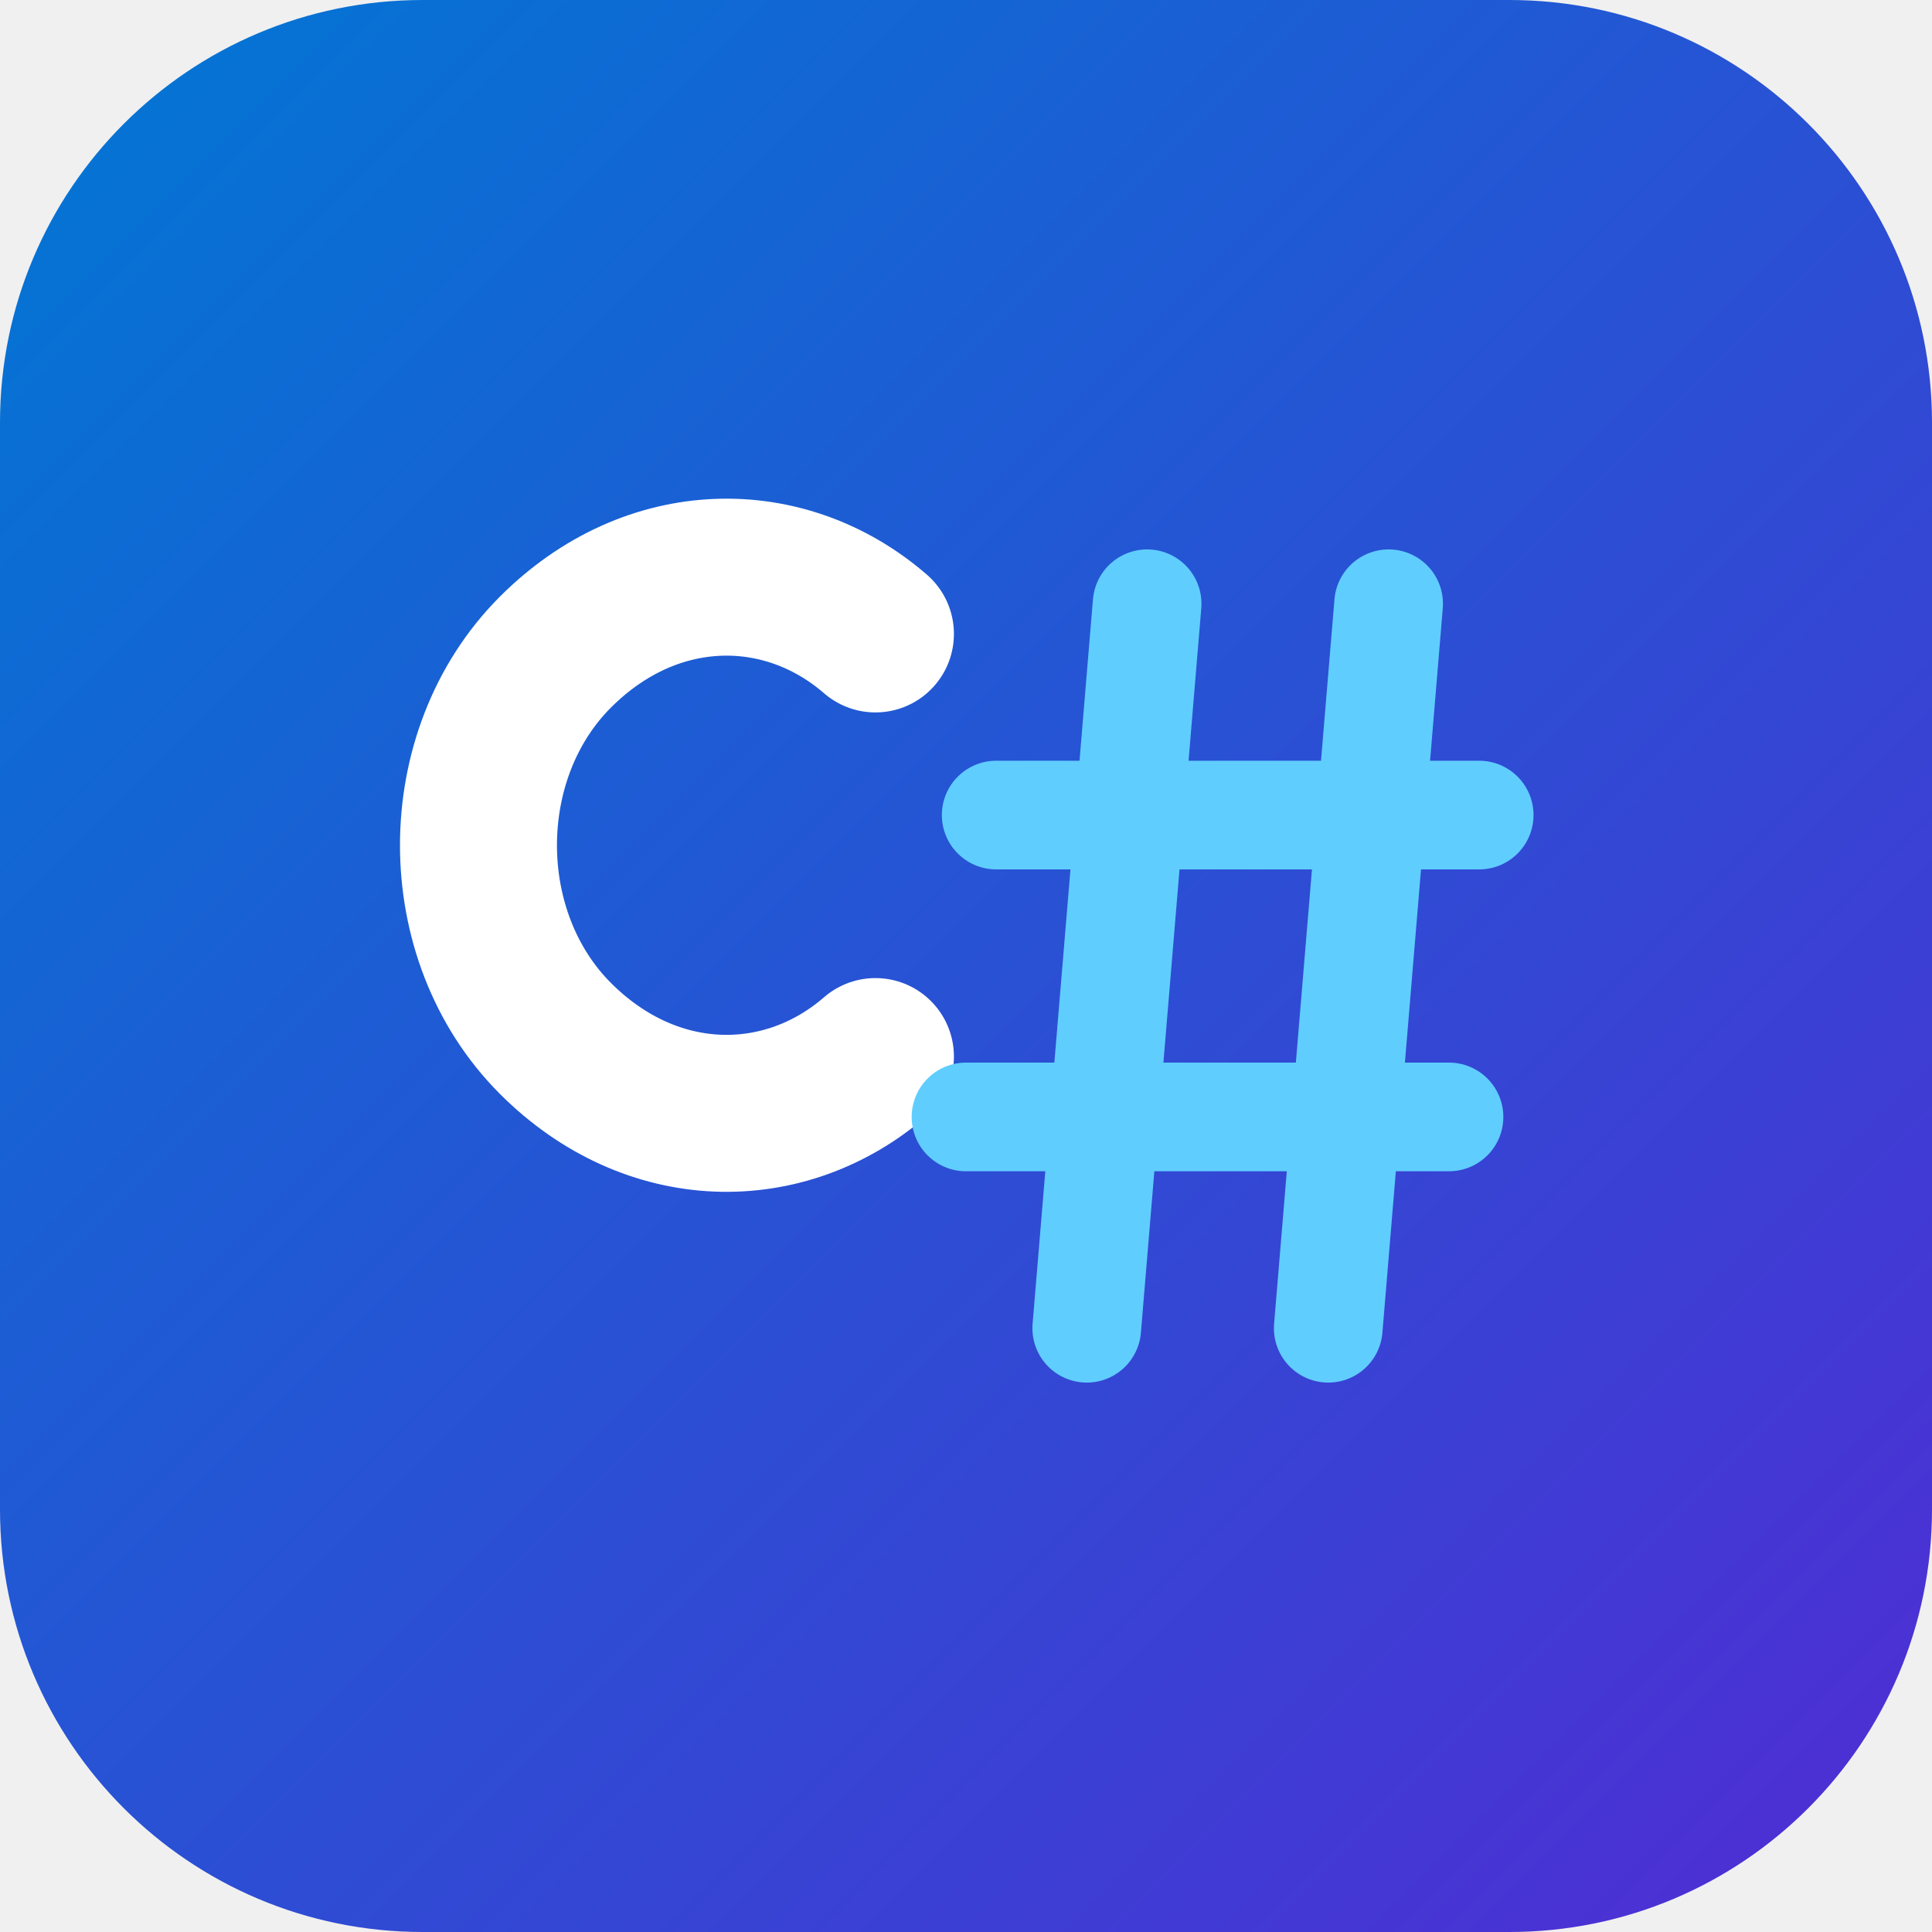
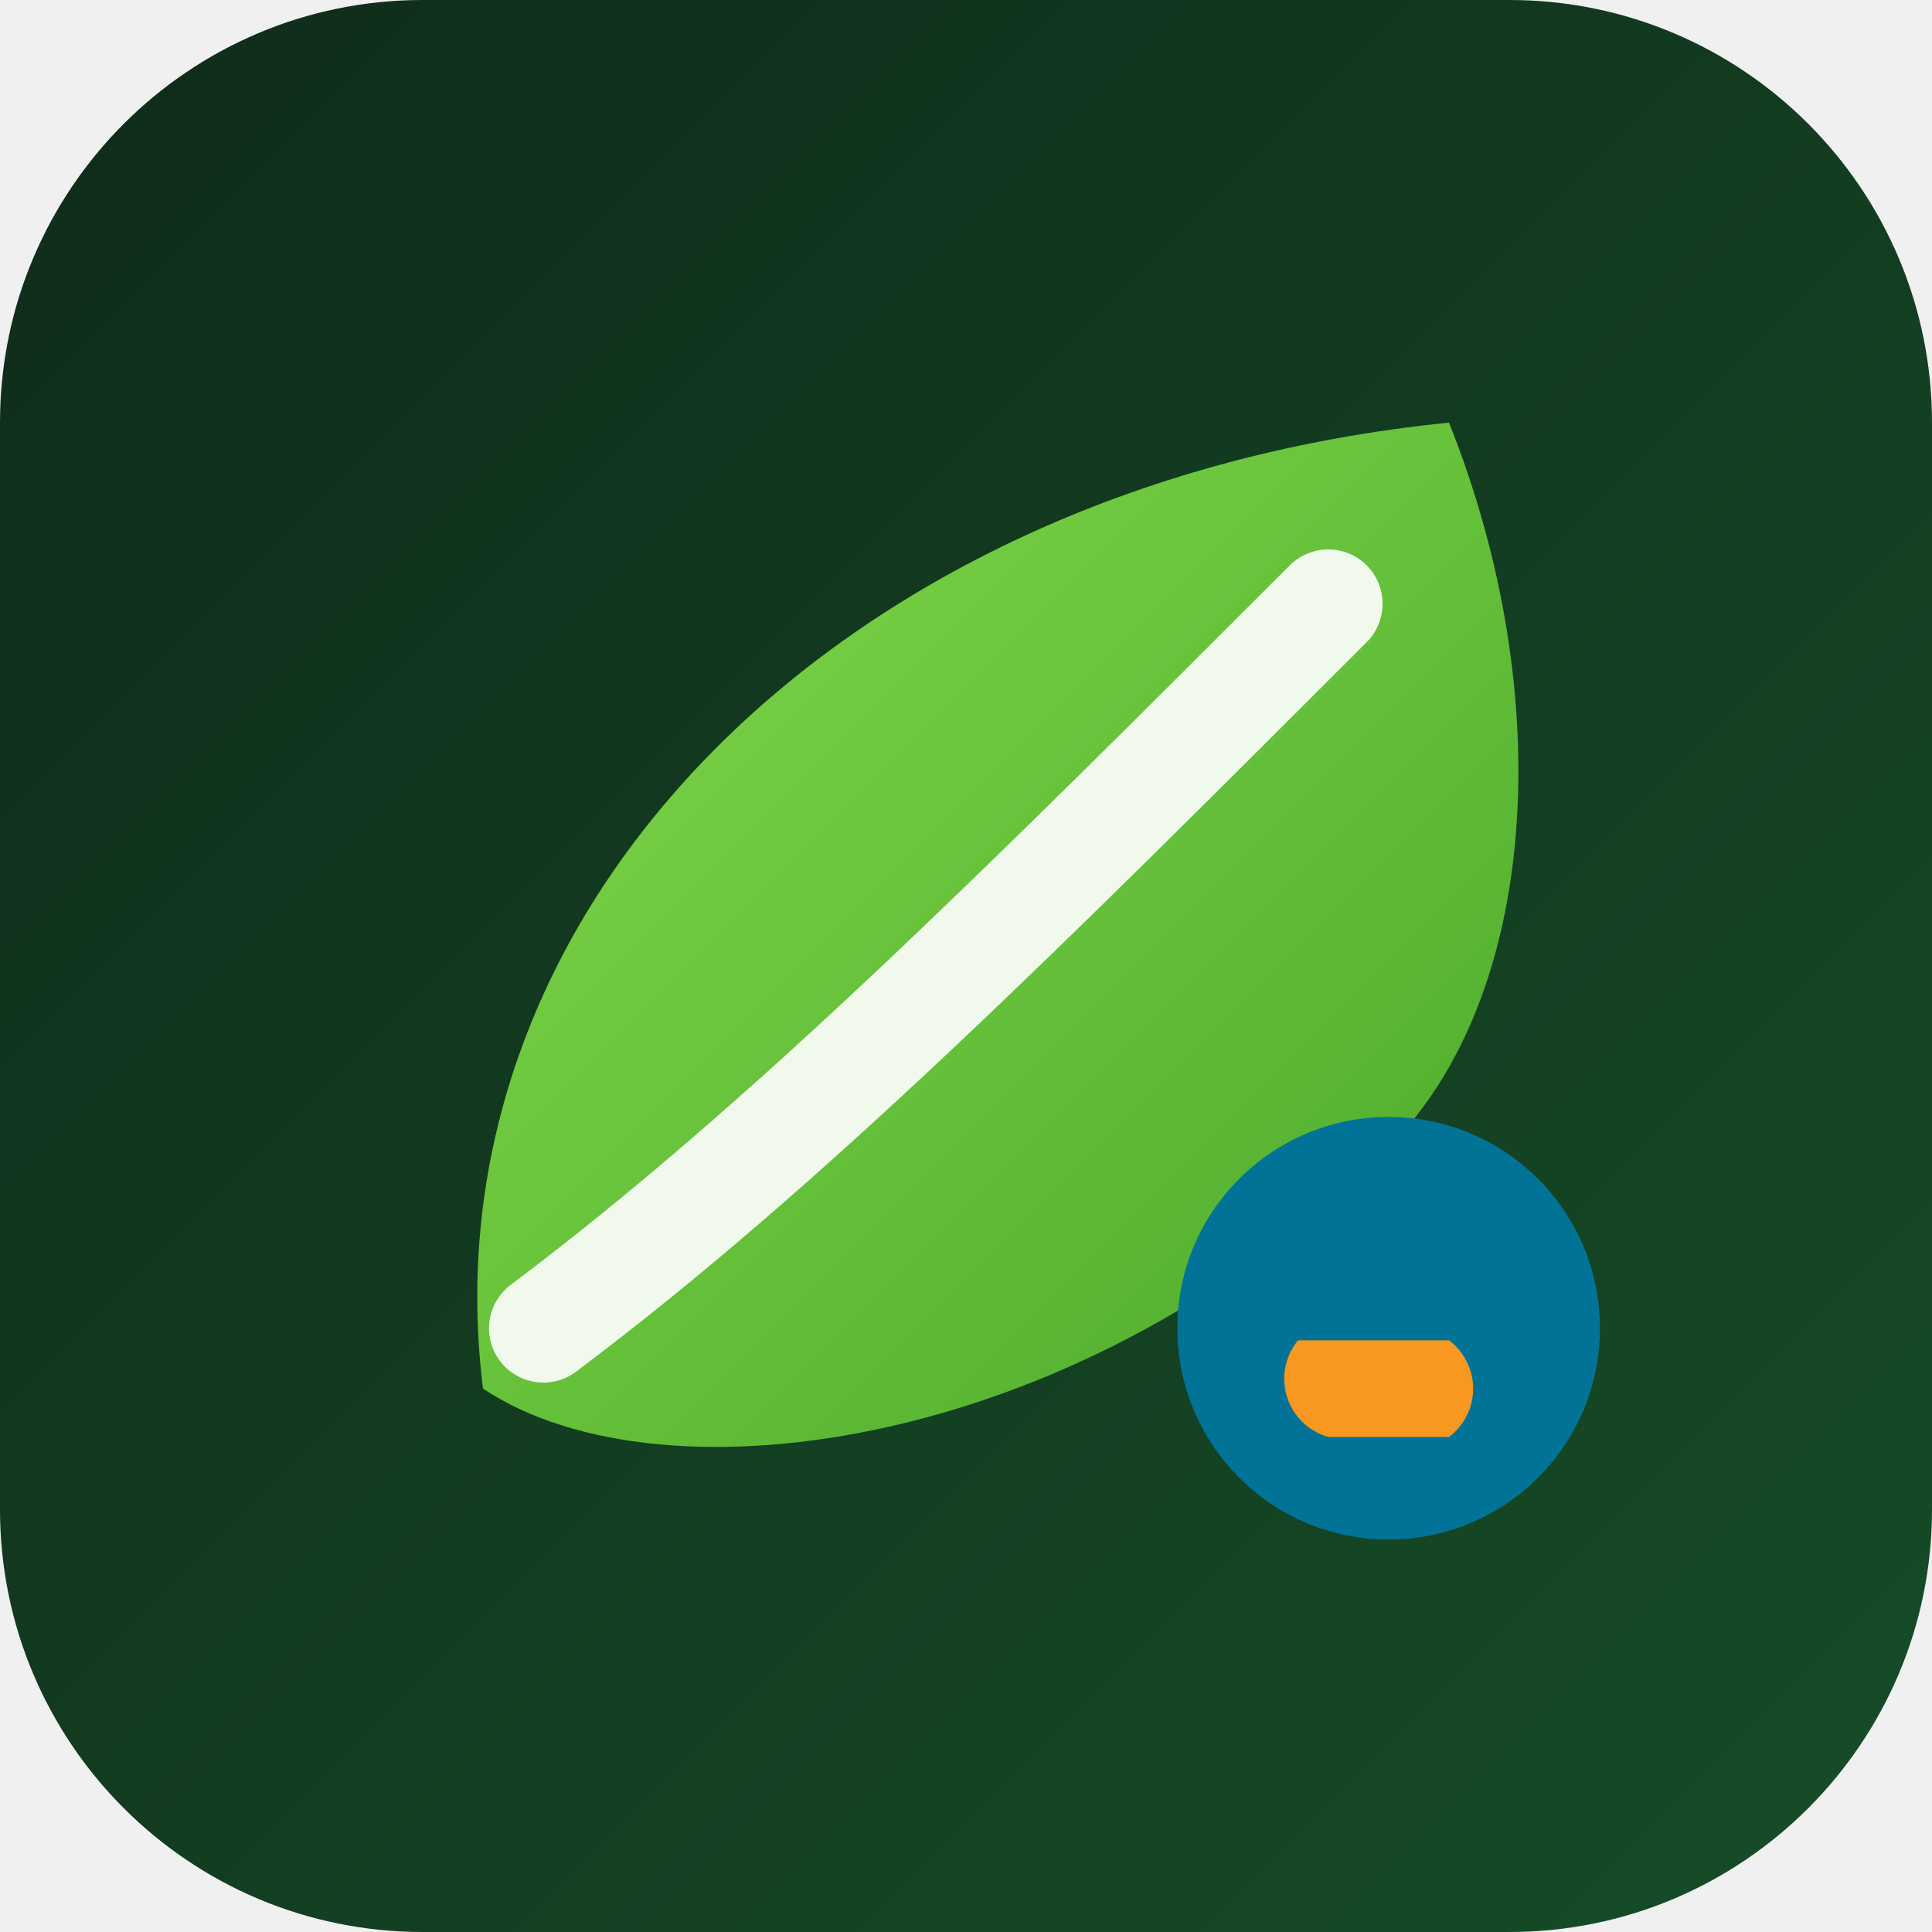
<svg xmlns="http://www.w3.org/2000/svg" viewBox="0 0 32 32" width="32" height="32">
  <defs>
-     <linearGradient id="csharpGrad" x1="0%" y1="0%" x2="100%" y2="100%">
-       <stop offset="0%" stop-color="#0078D4" />
-       <stop offset="100%" stop-color="#512BD4" />
+     <linearGradient id="bgGrad" x1="0%" y1="0%" x2="100%" y2="100%">
+       <stop offset="0%" stop-color="#0f2b1a" />
+       <stop offset="100%" stop-color="#164d27" />
+     </linearGradient>
+     <linearGradient id="leafGrad" x1="0%" y1="0%" x2="100%" y2="100%">
+       <stop offset="0%" stop-color="#82d94a" />
+       <stop offset="100%" stop-color="#4aa82a" />
    </linearGradient>
  </defs>
-   <rect width="32" height="32" rx="7" fill="url(#csharpGrad)" />
-   <path d="M14.5 10.5 C13 9.2 10.8 9.2 9.2 10.8 C7.5 12.5 7.5 15.5 9.2 17.2 C10.8 18.8 13 18.8 14.5 17.5" fill="none" stroke="#FFFFFF" stroke-width="2.6" stroke-linecap="round" />
-   <path d="M19 10 L18 22 M23 10 L22 22 M16.5 13.5 L24.5 13.5 M16 18.5 L24 18.5" fill="none" stroke="#60CDFF" stroke-width="1.8" stroke-linecap="round" />
+   <rect width="32" height="32" rx="7" fill="url(#bgGrad)" />
+   <path d="M24 7 C14 8 7 15 8 23 C11 25 18 24 23 19 C25.5 16.5 25.8 11.5 24 7 Z" fill="url(#leafGrad)" />
+   <path d="M9 22 C13 19 17 15 22 10" stroke="#ffffff" stroke-width="1.8" stroke-linecap="round" fill="none" opacity="0.9" />
+   <circle cx="23" cy="22" r="3.5" fill="#007396" />
+   <path d="M21.5 22.2 h2.5 a1 1 0 0 1 0 1.6 h-2 a1 1 0 0 1 -0.5 -1.6 z" fill="#f89820" />
</svg>
